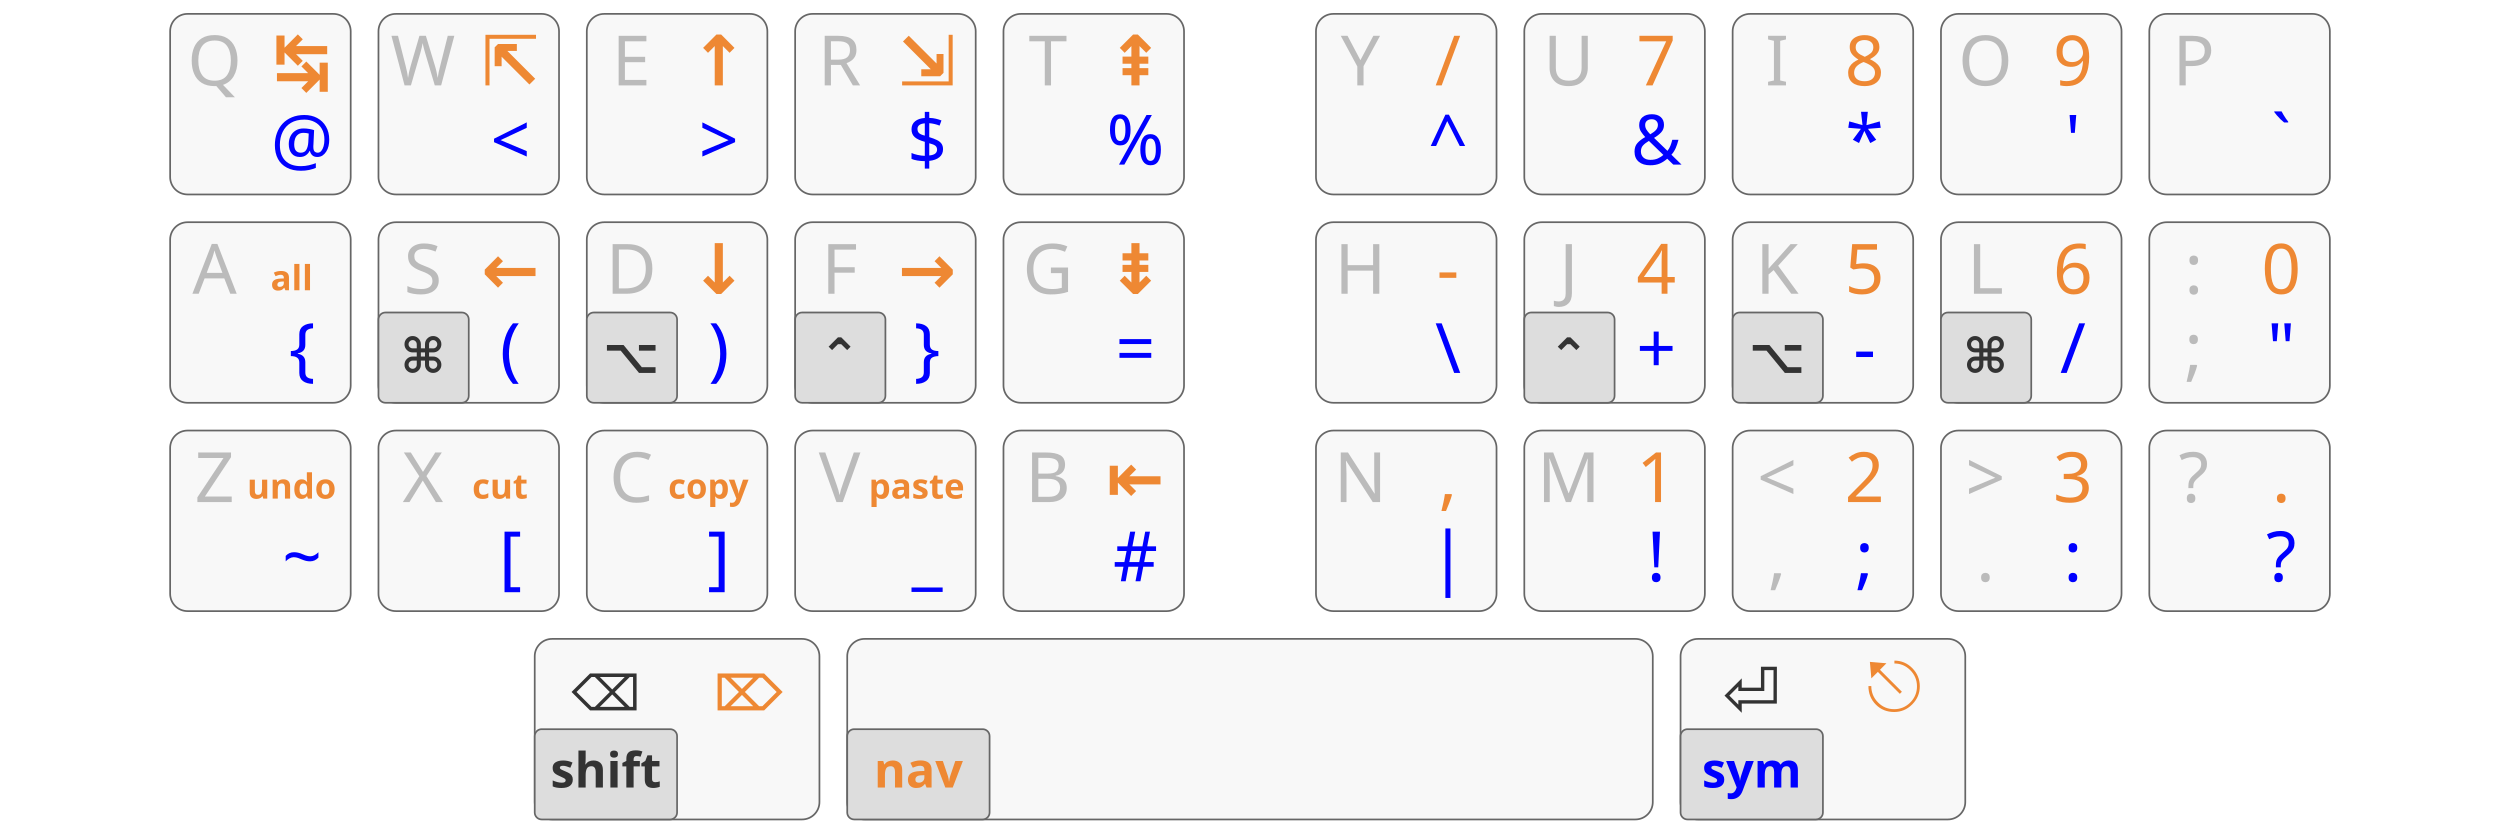
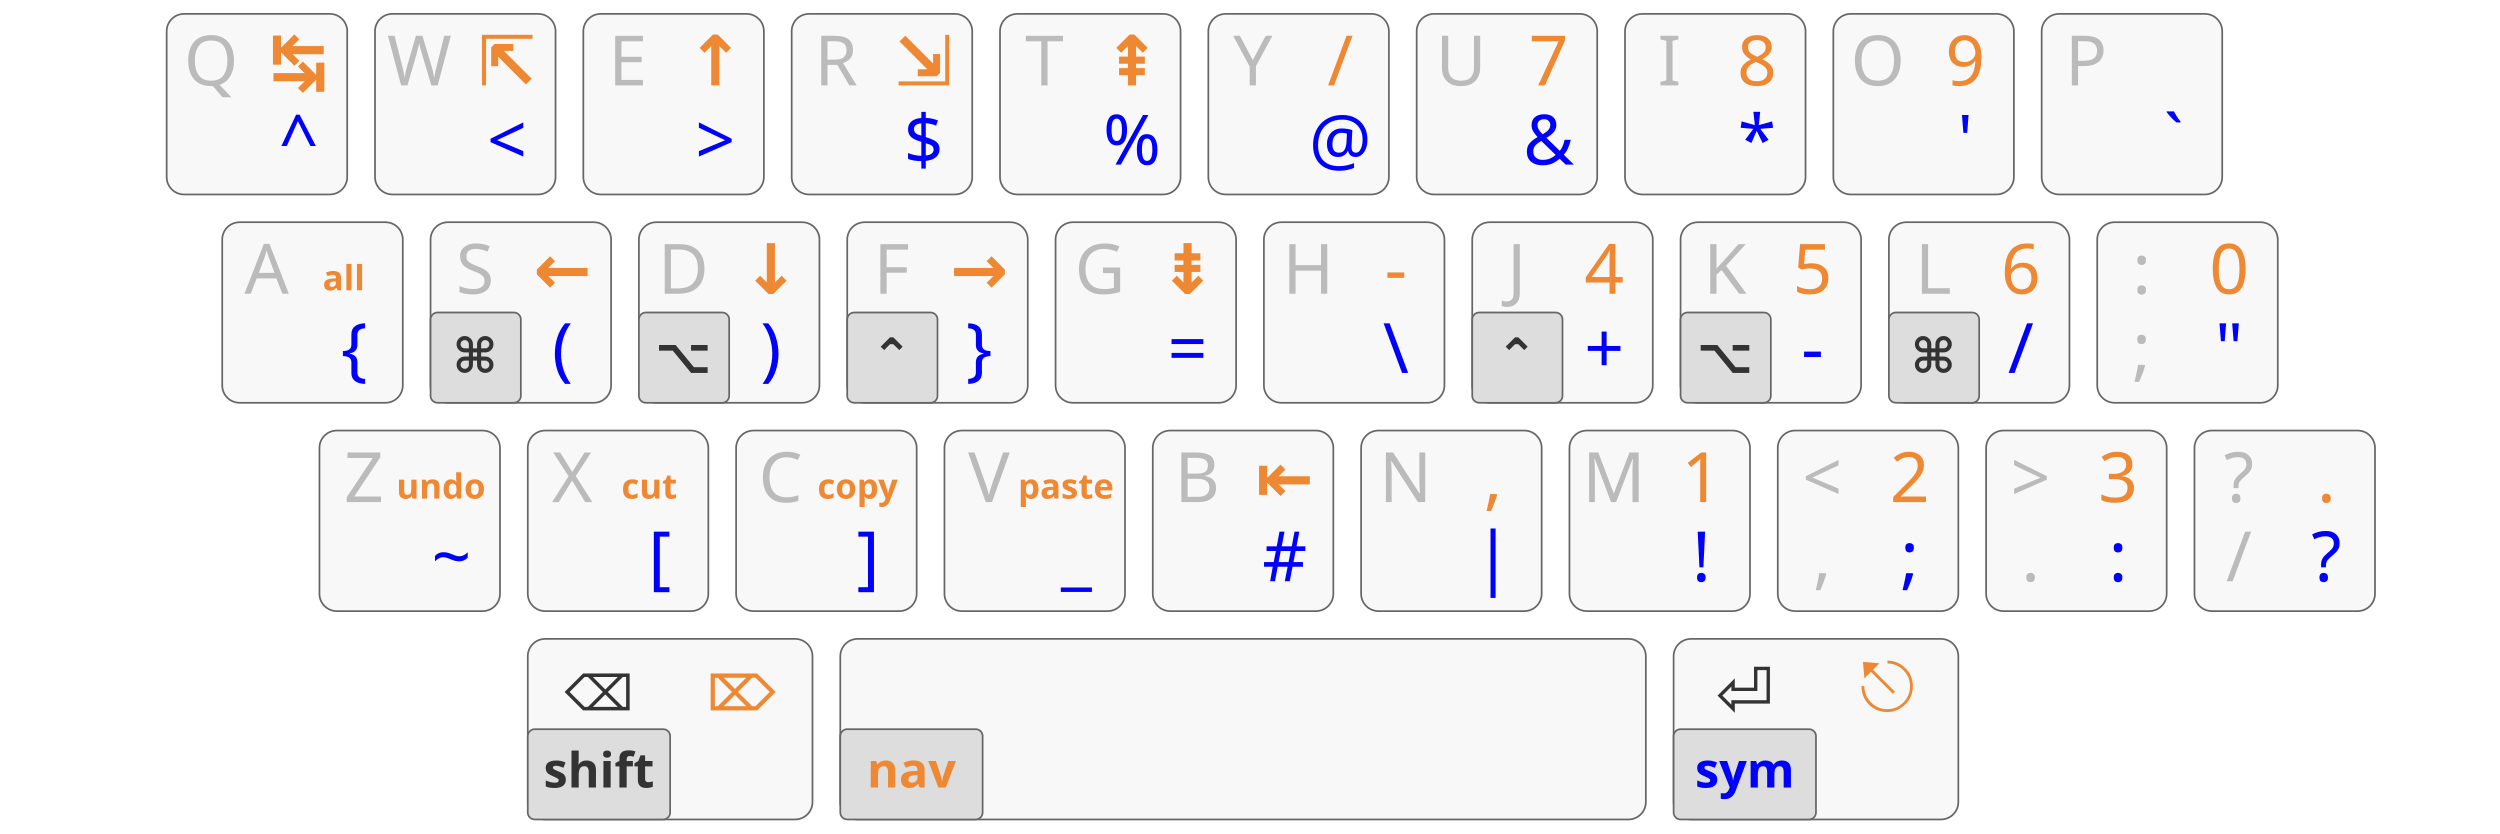
<svg xmlns="http://www.w3.org/2000/svg" viewBox="90 60 720 240">
  <style>
+     :root {
+       color-scheme: light dark;
+     }
    rect {
      fill: #f8f8f8;
      stroke: #666;
      stroke-width: .5px;
    }
    text {
      fill: #bbb;
      font: normal 20px sans-serif;
      text-align: center;
      text-anchor: middle;
    }
    .dualKey { fill: #ddd; transform: translateY(26px); }

-     #row_AD { transform: translate(64px,  64px); }
+     #row_AD { transform: translate(48px,  64px); }
    #row_AC { transform: translate(64px, 124px); }
-     #row_AB { transform: translate(64px, 184px); }
-     #row_AA { transform: translate(64px, 244px); }
-     .left   { transform: translate(-15px, 0); }
-     .right  { transform: translate(+15px, 0); }
+     #row_AB { transform: translate(32px, 184px); }
+     #row_AA { transform: translate(62px, 244px); }

    .shortcut { font-size: 10px; transform: translate(-3px,  -1px); }
    .layerSym { font-weight: normal; }
    .layerMod { font-weight: bold; font-size: 14px; }
-     .layerNav { font-weight: bold; }
    .layerNav { font-weight: bold; }
    .right .layerNav { font-weight: normal; }

    .layerMod, .colorMod { fill: #333; }
    .layerSym, .colorSym { fill: blue; }
    .layerNav, .colorNav { fill: #e83; }
    #row_AA    .level2   { fill: #333; }

    @media (prefers-color-scheme: dark) {
      text                 { fill: #666; }
      rect                 { fill: #444; }
      .dualKey             { fill: #666; }
      .layerMod, .colorMod { fill: #eee; }
      .layerSym, .colorSym { fill: #99f; }
      .layerNav, .colorNav { fill: #e83; }
      #row_AA .level2      { fill: #ccc; }
    }
  </style>
  <g id="row_AD">
    <g class="left">
      <g transform="translate(90)">
        <rect width="52" height="52" rx="5" ry="5" />
        <text x="12.8" y="20.6" class="level2">Q</text>
        <text x="38.0" y="20.6" class="layerNav">↹</text>
-         <text x="38.0" y="43.4" class="layerSym">@</text>
+         <text x="38.0" y="43.4" class="layerSym">^</text>
      </g>
      <g transform="translate(150)">
        <rect width="52" height="52" rx="5" ry="5" />
        <text x="12.8" y="20.6" class="level2">W</text>
        <text x="38.0" y="20.6" class="layerNav">⇱</text>
        <text x="38.0" y="43.4" class="layerSym">&lt;</text>
      </g>
      <g transform="translate(210)">
        <rect width="52" height="52" rx="5" ry="5" />
        <text x="12.8" y="20.6" class="level2">E</text>
        <text x="38.0" y="20.6" class="layerNav">↑</text>
        <text x="38.0" y="43.4" class="layerSym">&gt;</text>
      </g>
      <g transform="translate(270)">
        <rect width="52" height="52" rx="5" ry="5" />
        <text x="12.8" y="20.6" class="level2">R</text>
        <text x="38.0" y="20.6" class="layerNav">⇲</text>
        <text x="38.0" y="43.4" class="layerSym">$</text>
      </g>
      <g transform="translate(330)">
        <rect width="52" height="52" rx="5" ry="5" />
        <text x="12.8" y="20.6" class="level2">T</text>
        <text x="38.0" y="20.6" class="layerNav">⇞</text>
        <text x="38.0" y="43.4" class="layerSym">%</text>
      </g>
    </g>
    <g class="right">
      <g transform="translate(390)">
        <rect width="52" height="52" rx="5" ry="5" />
        <text x="12.8" y="20.6" class="level2">Y</text>
        <text x="38.0" y="20.6" class="layerNav">/</text>
-         <text x="38.0" y="43.4" class="layerSym">^</text>
+         <text x="38.0" y="43.4" class="layerSym">@</text>
      </g>
      <g transform="translate(450)">
        <rect width="52" height="52" rx="5" ry="5" />
        <text x="12.8" y="20.6" class="level2">U</text>
        <text x="38.0" y="20.6" class="layerNav">7</text>
        <text x="38.0" y="43.4" class="layerSym">&amp;</text>
      </g>
      <g transform="translate(510)">
        <rect width="52" height="52" rx="5" ry="5" />
        <text x="12.8" y="20.6" class="level2">I</text>
        <text x="38.0" y="20.6" class="layerNav">8</text>
        <text x="38.0" y="43.4" class="layerSym">*</text>
      </g>
      <g transform="translate(570)">
        <rect width="52" height="52" rx="5" ry="5" />
        <text x="12.8" y="20.6" class="level2">O</text>
        <text x="38.0" y="20.6" class="layerNav">9</text>
        <text x="38.0" y="43.4" class="layerSym">'</text>
      </g>
      <g transform="translate(630)">
        <rect width="52" height="52" rx="5" ry="5" />
        <text x="12.8" y="20.6" class="level2">P</text>
        <text x="38.0" y="43.4" class="layerSym">`</text>
      </g>
    </g>
  </g>
  <g id="row_AC">
    <g class="left">
      <g transform="translate(90)">
        <rect width="52" height="52" rx="5" ry="5" />
        <text x="12.8" y="20.6" class="level2">A</text>
        <text x="38.0" y="20.6" class="layerNav shortcut">all</text>
        <text x="38.0" y="43.4" class="layerSym">{</text>
      </g>
      <g transform="translate(150)">
        <rect width="52" height="52" rx="5" ry="5" />
        <rect width="26" height="26" rx="2" ry="2" class="dualKey" />
        <text x="12.8" y="20.6" class="level2">S</text>
        <text x="12.8" y="43.4" class="layerMod">⌘</text>
        <text x="38.0" y="20.6" class="layerNav">←</text>
        <text x="38.0" y="43.4" class="layerSym">(</text>
      </g>
      <g transform="translate(210)">
        <rect width="52" height="52" rx="5" ry="5" />
        <rect width="26" height="26" rx="2" ry="2" class="dualKey" />
        <text x="12.8" y="20.6" class="level2">D</text>
        <text x="12.8" y="43.4" class="layerMod">⌥</text>
        <text x="38.0" y="20.6" class="layerNav">↓</text>
        <text x="38.0" y="43.4" class="layerSym">)</text>
      </g>
      <g transform="translate(270)">
        <rect width="52" height="52" rx="5" ry="5" />
        <rect width="26" height="26" rx="2" ry="2" class="dualKey" />
        <text x="12.8" y="20.6" class="level2">F</text>
        <text x="12.8" y="43.4" class="layerMod">⌃</text>
        <text x="38.0" y="20.6" class="layerNav">→</text>
        <text x="38.0" y="43.4" class="layerSym">}</text>
      </g>
      <g transform="translate(330)">
        <rect width="52" height="52" rx="5" ry="5" />
        <text x="12.8" y="20.6" class="level2">G</text>
        <text x="38.0" y="20.6" class="layerNav">⇟</text>
-         <text x="38.0" y="43.4" class="layerSym"> = </text>
+         <text x="38.0" y="43.4" class="layerSym">=</text>
      </g>
    </g>
    <g class="right">
      <g transform="translate(390)">
        <rect width="52" height="52" rx="5" ry="5" />
        <text x="12.8" y="20.6" class="level2">H</text>
        <text x="38.0" y="20.6" class="layerNav">-</text>
        <text x="38.0" y="43.4" class="layerSym">\</text>
      </g>
      <g transform="translate(450)">
        <rect width="52" height="52" rx="5" ry="5" />
        <rect width="26" height="26" rx="2" ry="2" class="dualKey" />
        <text x="12.8" y="20.6" class="level2">J</text>
        <text x="12.8" y="43.4" class="layerMod">⌃</text>
        <text x="38.0" y="20.6" class="layerNav">4</text>
        <text x="38.0" y="43.4" class="layerSym">+</text>
      </g>
      <g transform="translate(510)">
        <rect width="52" height="52" rx="5" ry="5" />
        <rect width="26" height="26" rx="2" ry="2" class="dualKey" />
        <text x="12.8" y="20.6" class="level2">K</text>
        <text x="12.8" y="43.4" class="layerMod">⌥</text>
        <text x="38.0" y="20.6" class="layerNav">5</text>
        <text x="38.0" y="43.4" class="layerSym">-</text>
      </g>
      <g transform="translate(570)">
        <rect width="52" height="52" rx="5" ry="5" />
        <rect width="26" height="26" rx="2" ry="2" class="dualKey" />
        <text x="12.8" y="20.6" class="level2">L</text>
        <text x="12.8" y="43.4" class="layerMod">⌘</text>
        <text x="38.0" y="20.6" class="layerNav">6</text>
        <text x="38.0" y="43.4" class="layerSym">/</text>
      </g>
      <g transform="translate(630)">
        <rect width="52" height="52" rx="5" ry="5" />
        <text x="12.8" y="43.4" class="level1">;</text>
        <text x="12.8" y="20.6" class="level2">:</text>
        <text x="38.0" y="20.6" class="layerNav">0</text>
        <text x="38.0" y="43.4" class="layerSym">"</text>
      </g>
    </g>
  </g>
  <g id="row_AB">
    <g class="left">
-       <g transform="translate(90)">
+       <g transform="translate(150)">
        <rect width="52" height="52" rx="5" ry="5" />
        <g>
          <text x="12.8" y="20.6" class="level2">Z</text>
          <text x="38.0" y="20.6" class="layerNav shortcut">undo</text>
          <text x="38.0" y="43.4" class="layerSym">~</text>
        </g>
      </g>
-       <g transform="translate(150)">
+       <g transform="translate(210)">
        <rect width="52" height="52" rx="5" ry="5" />
        <g>
          <text x="12.8" y="20.6" class="level2">X</text>
          <text x="38.0" y="20.6" class="layerNav shortcut">cut</text>
          <text x="38.0" y="43.4" class="layerSym">[</text>
        </g>
      </g>
-       <g transform="translate(210)">
+       <g transform="translate(270)">
        <rect width="52" height="52" rx="5" ry="5" />
        <g>
          <text x="12.8" y="20.6" class="level2">C</text>
          <text x="38.0" y="20.6" class="layerNav shortcut">copy</text>
          <text x="38.0" y="43.4" class="layerSym">]</text>
        </g>
      </g>
-       <g transform="translate(270)">
+       <g transform="translate(330)">
        <rect width="52" height="52" rx="5" ry="5" />
        <g>
          <text x="12.8" y="20.6" class="level2">V</text>
          <text x="38.0" y="20.6" class="layerNav shortcut">paste</text>
          <text x="38.0" y="43.4" class="layerSym">_</text>
        </g>
      </g>
-       <g transform="translate(330)">
+       <g transform="translate(390)">
        <rect width="52" height="52" rx="5" ry="5" />
        <g>
          <text x="12.8" y="20.6" class="level2">B</text>
          <text x="38.0" y="20.6" class="layerNav">⇤</text>
          <text x="38.0" y="43.4" class="layerSym">#</text>
        </g>
      </g>
    </g>
    <g class="right">
-       <g transform="translate(390)">
+       <g transform="translate(450)">
        <rect width="52" height="52" rx="5" ry="5" />
        <text x="12.8" y="20.6" class="level2">N</text>
        <text x="38.0" y="20.6" class="layerNav">,</text>
        <text x="38.0" y="43.4" class="layerSym">|</text>
      </g>
-       <g transform="translate(450)">
+       <g transform="translate(510)">
        <rect width="52" height="52" rx="5" ry="5" />
        <text x="12.8" y="20.6" class="level2">M</text>
        <text x="38.0" y="20.6" class="layerNav">1</text>
        <text x="38.0" y="43.4" class="layerSym">!</text>
      </g>
-       <g transform="translate(510)">
+       <g transform="translate(570)">
        <rect width="52" height="52" rx="5" ry="5" />
        <text x="12.8" y="43.4" class="level1">,</text>
        <text x="12.8" y="20.6" class="level2">&lt;</text>
        <text x="38.0" y="20.6" class="layerNav">2</text>
        <text x="38.0" y="43.4" class="layerSym">;</text>
      </g>
-       <g transform="translate(570)">
+       <g transform="translate(630)">
        <rect width="52" height="52" rx="5" ry="5" />
        <text x="12.8" y="43.4" class="level1">.</text>
        <text x="12.8" y="20.6" class="level2">&gt;</text>
        <text x="38.0" y="20.6" class="layerNav">3</text>
        <text x="38.0" y="43.4" class="layerSym">:</text>
      </g>
-       <g transform="translate(630)">
-         <rect width="52" height="52" rx="5" ry="5" />
+       <g transform="translate(690)">
+         <rect width="52" height="52" rx="5" ry="5" />
+         <text x="12.8" y="43.4" class="level1">/</text>
        <text x="12.8" y="20.6" class="level2">?</text>
        <text x="38.0" y="20.6" class="layerNav">.</text>
        <text x="38.0" y="43.4" class="layerSym">?</text>
      </g>
    </g>
  </g>
  <g id="row_AA">
    <g transform="translate(180)">
      <rect width="82" height="52" rx="5" ry="5" />
      <rect width="41" height="26" rx="2" ry="2" class="dualKey" />
      <text x="20.5" y="42.8" class="layerMod">shift</text>
      <text x="61.5" y="20.6" class="layerNav" style="font-size: 14px;">⌦</text>
      <text x="20.5" y="20.6" class="level2" style="font-size: 14px;">⌫</text>
    </g>
    <g transform="translate(270)">
      <rect width="232" height="52" rx="5" ry="5" />
      <rect width="41" height="26" rx="2" ry="2" class="dualKey" />
      <text x="20.5" y="42.8" class="layerMod colorNav">nav</text>
    </g>
    <g transform="translate(510)">
      <rect width="82" height="52" rx="5" ry="5" />
      <rect width="41" height="26" rx="2" ry="2" class="dualKey" />
      <text x="20.5" y="42.8" class="layerMod colorSym">sym</text>
      <text x="61.5" y="20.6" class="layerNav" style="font-weight: normal;">⎋</text>
      <text x="20.5" y="22.6" class="level2">⏎</text>
    </g>
  </g>
</svg>
